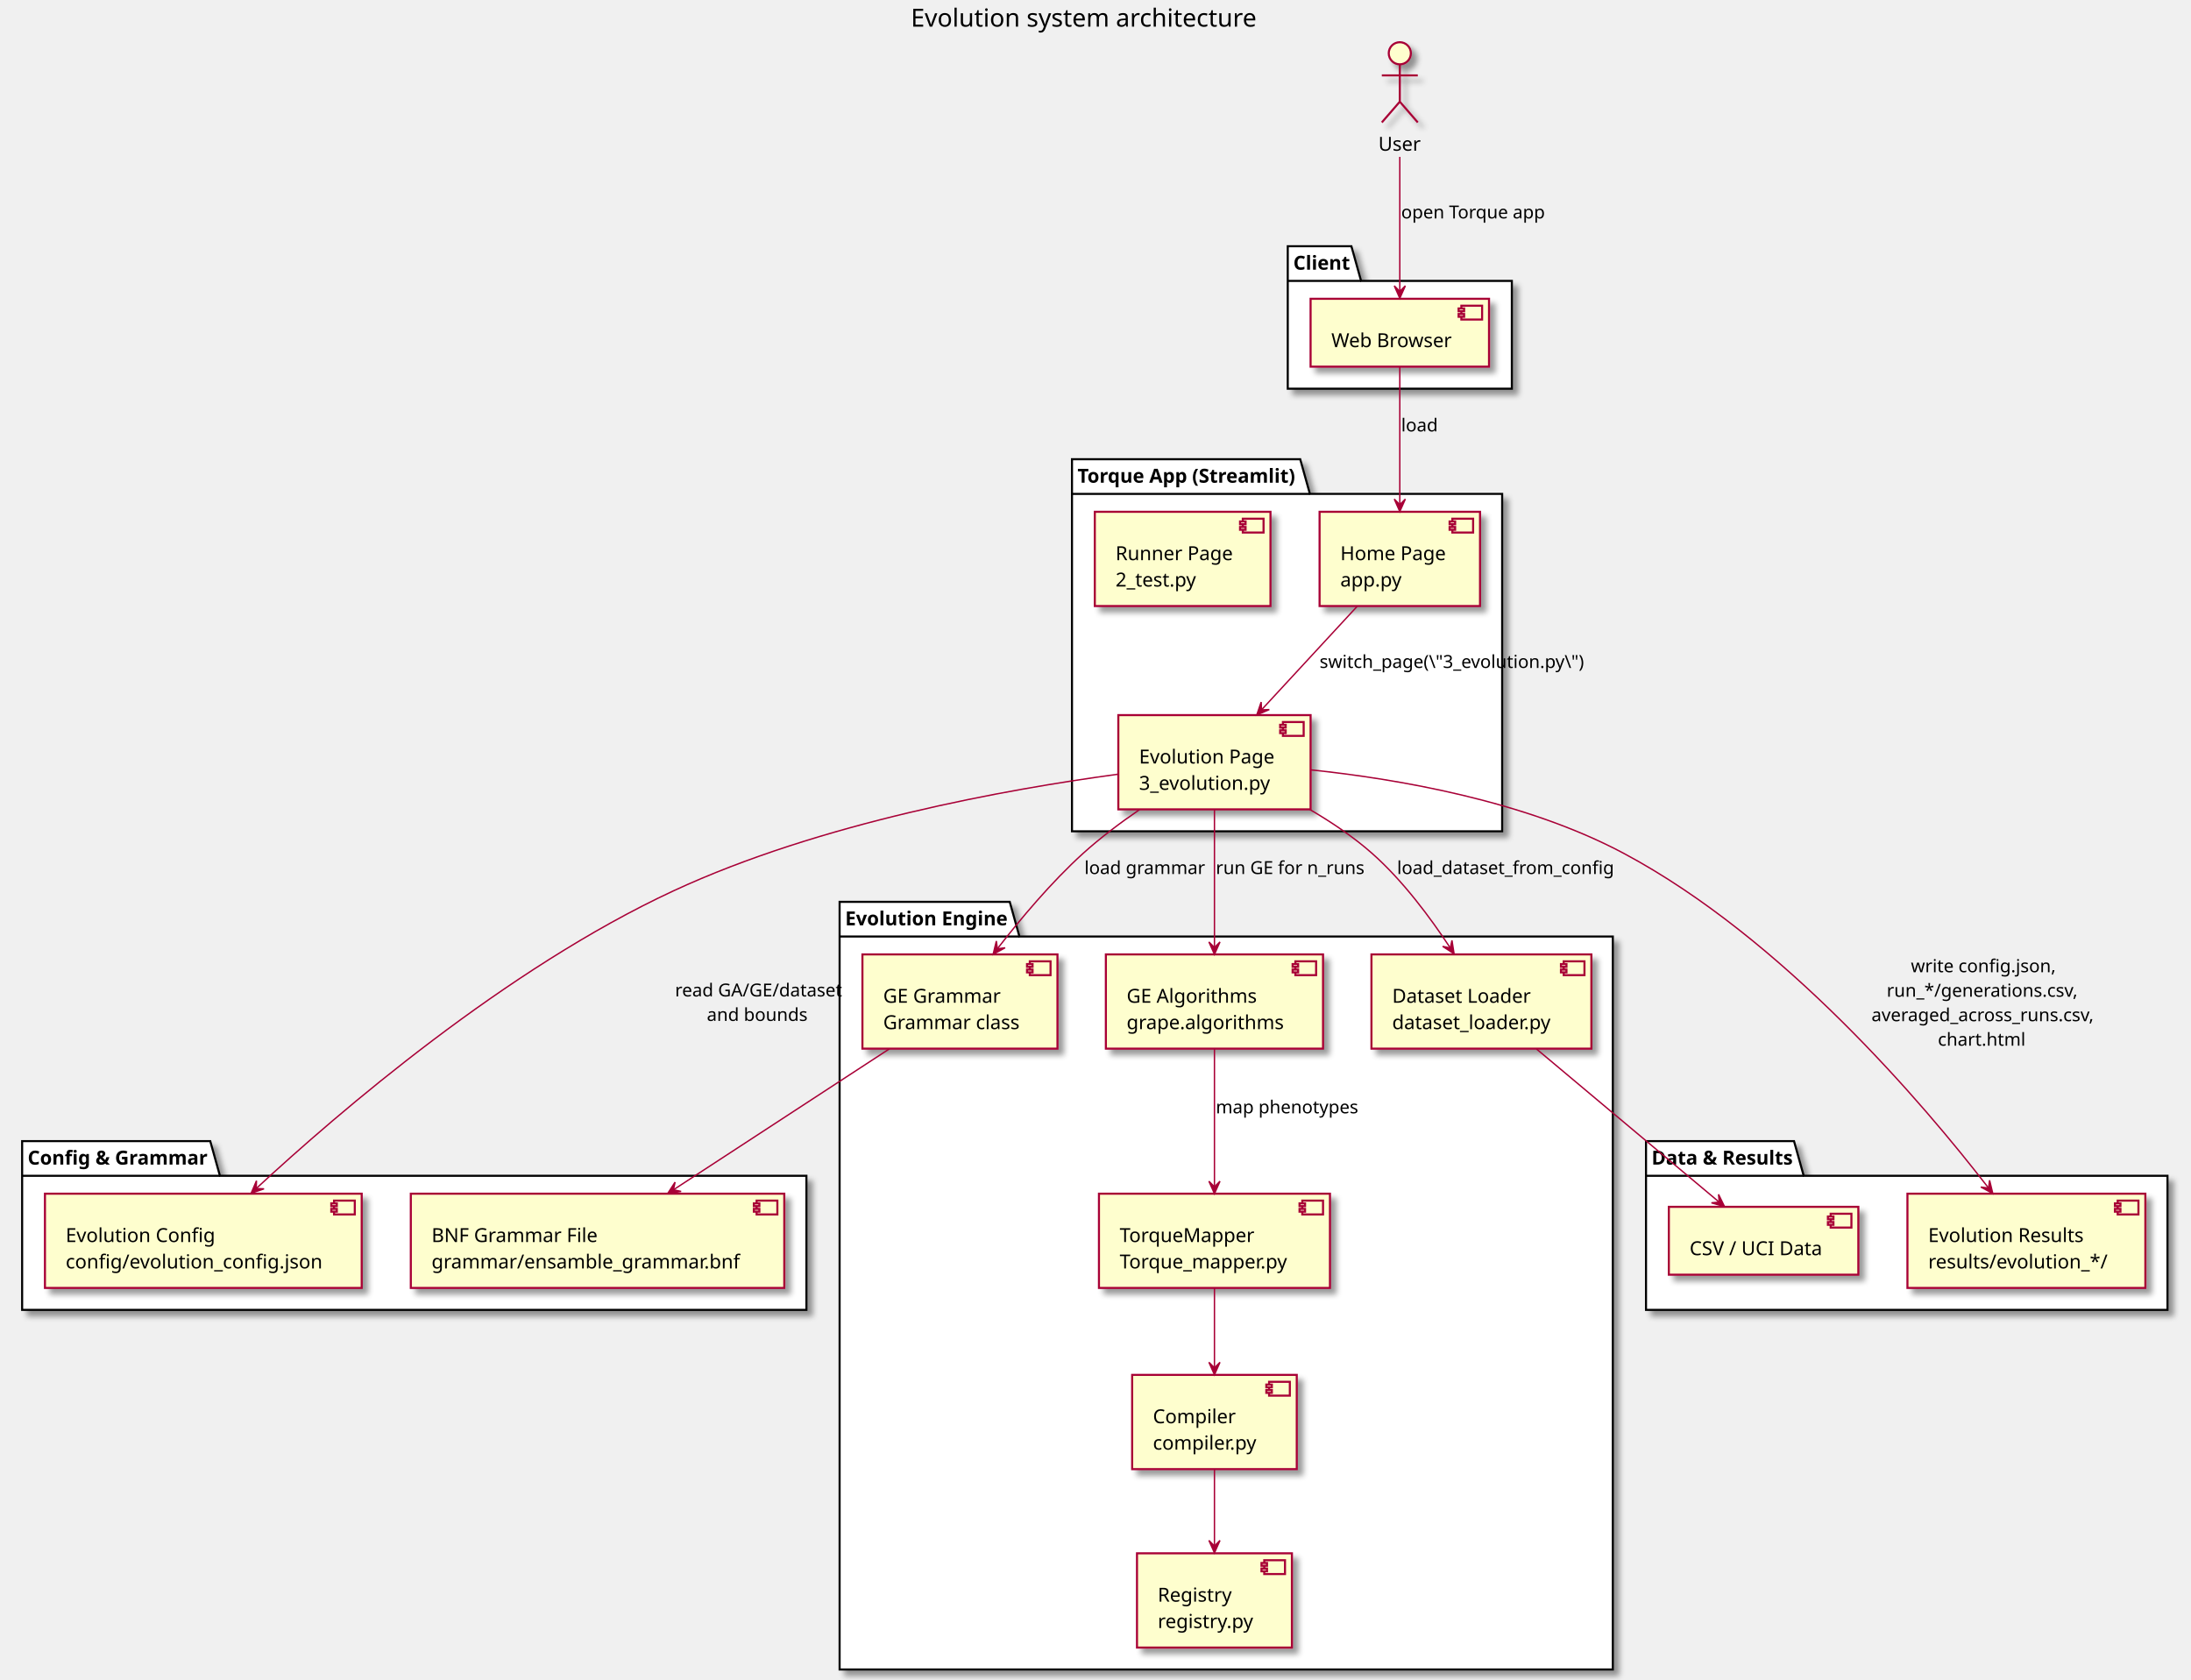
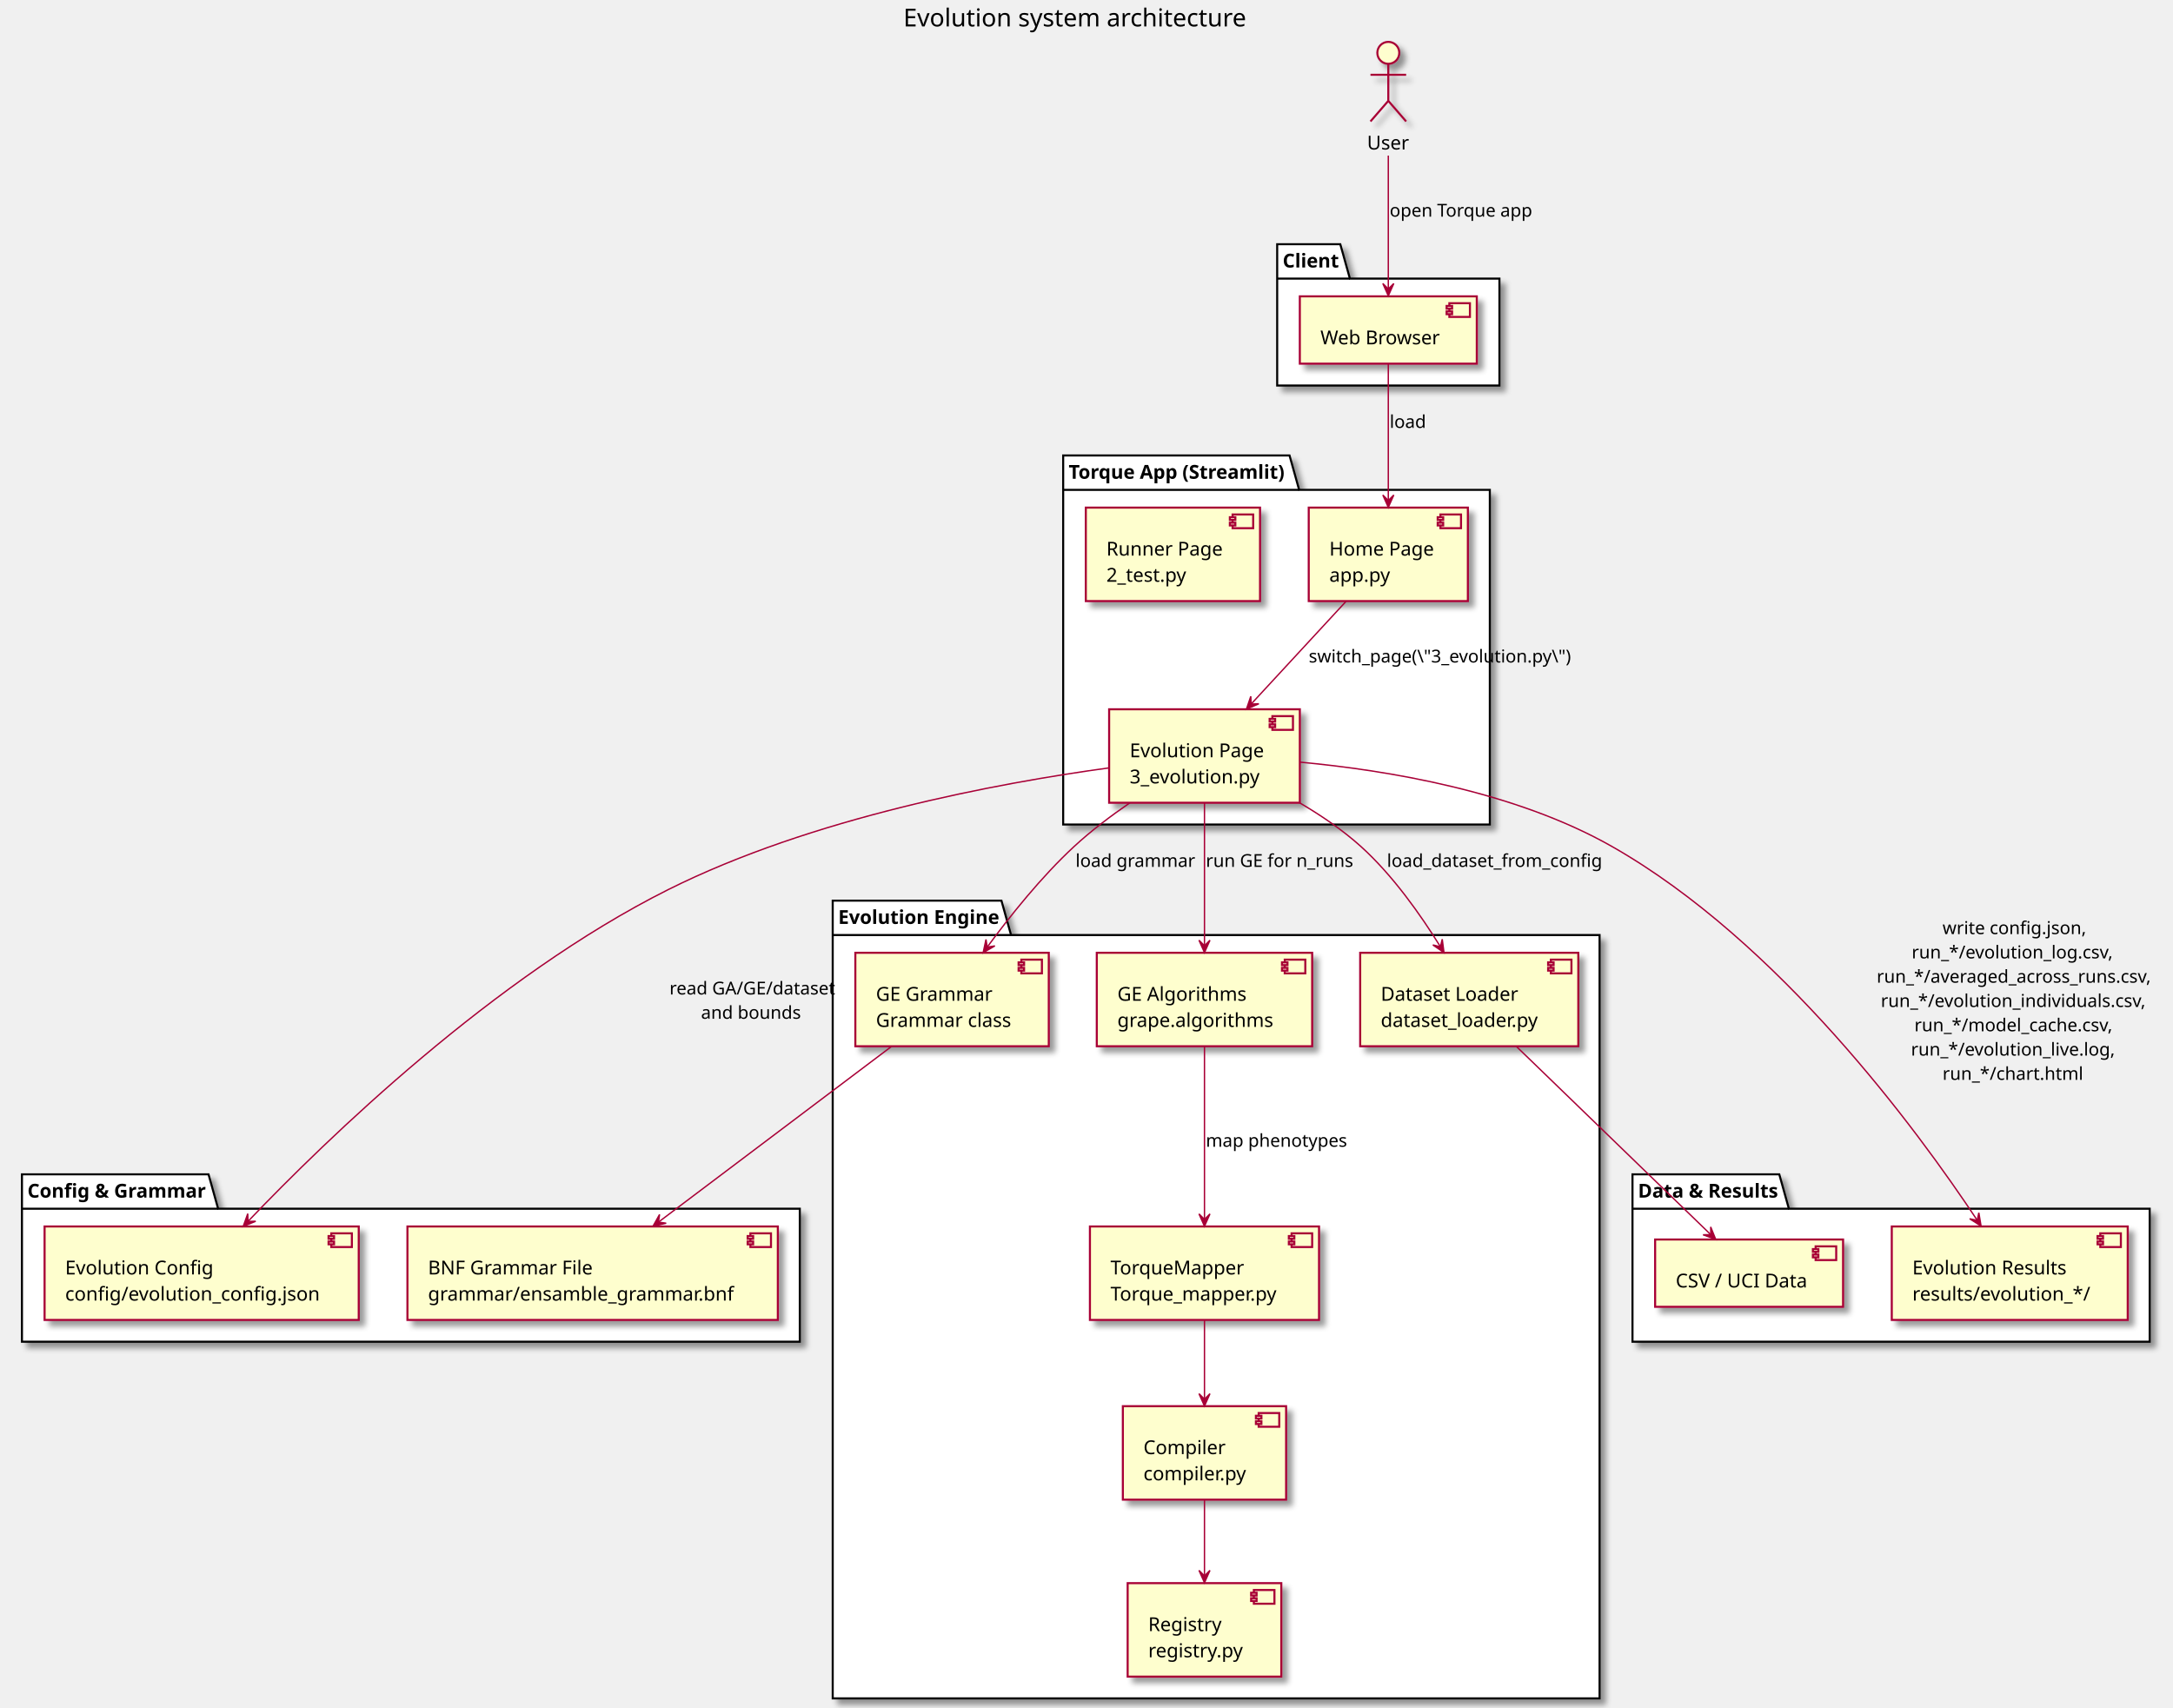
- <svg xmlns="http://www.w3.org/2000/svg" contentScriptType="application/ecmascript" contentStyleType="text/css" height="1214px" preserveAspectRatio="none" style="width:1584px;height:1214px;" version="1.1" viewBox="0 0 1584 1214" width="1584px" zoomAndPan="magnify">
+ <svg xmlns="http://www.w3.org/2000/svg" contentScriptType="application/ecmascript" contentStyleType="text/css" height="1245px" preserveAspectRatio="none" style="width:1584px;height:1245px;" version="1.1" viewBox="0 0 1584 1245" width="1584px" zoomAndPan="magnify">
  <defs>
-     <filter height="300%" id="fwiqag67cm8wn" width="300%" x="-1" y="-1">
+     <filter height="300%" id="f15juc8b28y4rb" width="300%" x="-1" y="-1">
      <feGaussianBlur result="blurOut" stdDeviation="2.0" />
      <feColorMatrix in="blurOut" result="blurOut2" type="matrix" values="0 0 0 0 0 0 0 0 0 0 0 0 0 0 0 0 0 0 .4 0" />
      <feOffset dx="4.0" dy="4.0" in="blurOut2" result="blurOut3" />
      <feBlend in="SourceGraphic" in2="blurOut3" mode="normal" />
    </filter>
  </defs>
  <g>
    <text fill="#000000" font-family="sans-serif" font-size="18" lengthAdjust="spacing" textLength="254" x="658.5" y="19.242">Evolution system architecture</text>
-     <polygon fill="#FFFFFF" filter="url(#fwiqag67cm8wn)" points="931,178.016,977,178.016,984,203.084,1093,203.084,1093,281.016,931,281.016,931,178.016" style="stroke:#000000;stroke-width:1.5;" />
+     <polygon fill="#FFFFFF" filter="url(#f15juc8b28y4rb)" points="931,178.016,977,178.016,984,203.084,1093,203.084,1093,281.016,931,281.016,931,178.016" style="stroke:#000000;stroke-width:1.5;" />
    <line style="stroke:#000000;stroke-width:1.5;" x1="931" x2="984" y1="203.084" y2="203.084" />
    <text fill="#000000" font-family="sans-serif" font-size="14" font-weight="bold" lengthAdjust="spacing" textLength="40" x="935" y="194.982">Client</text>
-     <polygon fill="#FFFFFF" filter="url(#fwiqag67cm8wn)" points="775,332.016,940,332.016,947,357.084,1086,357.084,1086,601.016,775,601.016,775,332.016" style="stroke:#000000;stroke-width:1.5;" />
+     <polygon fill="#FFFFFF" filter="url(#f15juc8b28y4rb)" points="775,332.016,940,332.016,947,357.084,1086,357.084,1086,601.016,775,601.016,775,332.016" style="stroke:#000000;stroke-width:1.5;" />
    <line style="stroke:#000000;stroke-width:1.5;" x1="775" x2="947" y1="357.084" y2="357.084" />
    <text fill="#000000" font-family="sans-serif" font-size="14" font-weight="bold" lengthAdjust="spacing" textLength="159" x="779" y="348.982">Torque App (Streamlit)</text>
-     <polygon fill="#FFFFFF" filter="url(#fwiqag67cm8wn)" points="16,825.016,152,825.016,159,850.084,583,850.084,583,947.016,16,947.016,16,825.016" style="stroke:#000000;stroke-width:1.5;" />
-     <line style="stroke:#000000;stroke-width:1.5;" x1="16" x2="159" y1="850.084" y2="850.084" />
-     <text fill="#000000" font-family="sans-serif" font-size="14" font-weight="bold" lengthAdjust="spacing" textLength="130" x="20" y="841.982">Config &amp; Grammar</text>
-     <polygon fill="#FFFFFF" filter="url(#fwiqag67cm8wn)" points="607,652.016,730,652.016,737,677.084,1166,677.084,1166,1207.016,607,1207.016,607,652.016" style="stroke:#000000;stroke-width:1.5;" />
-     <line style="stroke:#000000;stroke-width:1.5;" x1="607" x2="737" y1="677.084" y2="677.084" />
-     <text fill="#000000" font-family="sans-serif" font-size="14" font-weight="bold" lengthAdjust="spacing" textLength="117" x="611" y="668.982">Evolution Engine</text>
-     <polygon fill="#FFFFFF" filter="url(#fwiqag67cm8wn)" points="1190,825.016,1297,825.016,1304,850.084,1567,850.084,1567,947.016,1190,947.016,1190,825.016" style="stroke:#000000;stroke-width:1.5;" />
-     <line style="stroke:#000000;stroke-width:1.5;" x1="1190" x2="1304" y1="850.084" y2="850.084" />
-     <text fill="#000000" font-family="sans-serif" font-size="14" font-weight="bold" lengthAdjust="spacing" textLength="101" x="1194" y="841.982">Data &amp; Results</text>
-     <rect fill="#FEFECE" filter="url(#fwiqag67cm8wn)" height="49.068" style="stroke:#A80036;stroke-width:1.5;" width="129" x="947.5" y="216.016" />
+     <polygon fill="#FFFFFF" filter="url(#f15juc8b28y4rb)" points="16,856.016,152,856.016,159,881.084,583,881.084,583,978.016,16,978.016,16,856.016" style="stroke:#000000;stroke-width:1.5;" />
+     <line style="stroke:#000000;stroke-width:1.5;" x1="16" x2="159" y1="881.084" y2="881.084" />
+     <text fill="#000000" font-family="sans-serif" font-size="14" font-weight="bold" lengthAdjust="spacing" textLength="130" x="20" y="872.982">Config &amp; Grammar</text>
+     <polygon fill="#FFFFFF" filter="url(#f15juc8b28y4rb)" points="607,656.516,730,656.516,737,681.584,1166,681.584,1166,1238.016,607,1238.016,607,656.516" style="stroke:#000000;stroke-width:1.5;" />
+     <line style="stroke:#000000;stroke-width:1.5;" x1="607" x2="737" y1="681.584" y2="681.584" />
+     <text fill="#000000" font-family="sans-serif" font-size="14" font-weight="bold" lengthAdjust="spacing" textLength="117" x="611" y="673.482">Evolution Engine</text>
+     <polygon fill="#FFFFFF" filter="url(#f15juc8b28y4rb)" points="1190,856.016,1297,856.016,1304,881.084,1567,881.084,1567,978.016,1190,978.016,1190,856.016" style="stroke:#000000;stroke-width:1.5;" />
+     <line style="stroke:#000000;stroke-width:1.5;" x1="1190" x2="1304" y1="881.084" y2="881.084" />
+     <text fill="#000000" font-family="sans-serif" font-size="14" font-weight="bold" lengthAdjust="spacing" textLength="101" x="1194" y="872.982">Data &amp; Results</text>
+     <rect fill="#FEFECE" filter="url(#f15juc8b28y4rb)" height="49.068" style="stroke:#A80036;stroke-width:1.5;" width="129" x="947.5" y="216.016" />
    <rect fill="#FEFECE" height="10" style="stroke:#A80036;stroke-width:1.5;" width="15" x="1056.5" y="221.016" />
    <rect fill="#FEFECE" height="2" style="stroke:#A80036;stroke-width:1.5;" width="4" x="1054.5" y="223.016" />
    <rect fill="#FEFECE" height="2" style="stroke:#A80036;stroke-width:1.5;" width="4" x="1054.5" y="227.016" />
    <text fill="#000000" font-family="sans-serif" font-size="14" lengthAdjust="spacing" textLength="89" x="962.5" y="250.982">Web Browser</text>
-     <rect fill="#FEFECE" filter="url(#fwiqag67cm8wn)" height="68.136" style="stroke:#A80036;stroke-width:1.5;" width="116" x="954" y="370.016" />
+     <rect fill="#FEFECE" filter="url(#f15juc8b28y4rb)" height="68.136" style="stroke:#A80036;stroke-width:1.5;" width="116" x="954" y="370.016" />
    <rect fill="#FEFECE" height="10" style="stroke:#A80036;stroke-width:1.5;" width="15" x="1050" y="375.016" />
    <rect fill="#FEFECE" height="2" style="stroke:#A80036;stroke-width:1.5;" width="4" x="1048" y="377.016" />
    <rect fill="#FEFECE" height="2" style="stroke:#A80036;stroke-width:1.5;" width="4" x="1048" y="381.016" />
    <text fill="#000000" font-family="sans-serif" font-size="14" lengthAdjust="spacing" textLength="76" x="969" y="404.982">Home Page</text>
    <text fill="#000000" font-family="sans-serif" font-size="14" lengthAdjust="spacing" textLength="46" x="969" y="424.05">app.py</text>
-     <rect fill="#FEFECE" filter="url(#fwiqag67cm8wn)" height="68.136" style="stroke:#A80036;stroke-width:1.5;" width="139" x="808.5" y="517.016" />
+     <rect fill="#FEFECE" filter="url(#f15juc8b28y4rb)" height="68.136" style="stroke:#A80036;stroke-width:1.5;" width="139" x="808.5" y="517.016" />
    <rect fill="#FEFECE" height="10" style="stroke:#A80036;stroke-width:1.5;" width="15" x="927.5" y="522.016" />
    <rect fill="#FEFECE" height="2" style="stroke:#A80036;stroke-width:1.5;" width="4" x="925.5" y="524.016" />
    <rect fill="#FEFECE" height="2" style="stroke:#A80036;stroke-width:1.5;" width="4" x="925.5" y="528.016" />
    <text fill="#000000" font-family="sans-serif" font-size="14" lengthAdjust="spacing" textLength="99" x="823.5" y="551.982">Evolution Page</text>
    <text fill="#000000" font-family="sans-serif" font-size="14" lengthAdjust="spacing" textLength="96" x="823.5" y="571.05">3_evolution.py</text>
-     <rect fill="#FEFECE" filter="url(#fwiqag67cm8wn)" height="68.136" style="stroke:#A80036;stroke-width:1.5;" width="127" x="791.5" y="370.016" />
+     <rect fill="#FEFECE" filter="url(#f15juc8b28y4rb)" height="68.136" style="stroke:#A80036;stroke-width:1.5;" width="127" x="791.5" y="370.016" />
    <rect fill="#FEFECE" height="10" style="stroke:#A80036;stroke-width:1.5;" width="15" x="898.5" y="375.016" />
    <rect fill="#FEFECE" height="2" style="stroke:#A80036;stroke-width:1.5;" width="4" x="896.5" y="377.016" />
    <rect fill="#FEFECE" height="2" style="stroke:#A80036;stroke-width:1.5;" width="4" x="896.5" y="381.016" />
    <text fill="#000000" font-family="sans-serif" font-size="14" lengthAdjust="spacing" textLength="87" x="806.5" y="404.982">Runner Page</text>
    <text fill="#000000" font-family="sans-serif" font-size="14" lengthAdjust="spacing" textLength="59" x="806.5" y="424.05">2_test.py</text>
-     <rect fill="#FEFECE" filter="url(#fwiqag67cm8wn)" height="68.136" style="stroke:#A80036;stroke-width:1.5;" width="229" x="32.5" y="863.016" />
-     <rect fill="#FEFECE" height="10" style="stroke:#A80036;stroke-width:1.5;" width="15" x="241.5" y="868.016" />
-     <rect fill="#FEFECE" height="2" style="stroke:#A80036;stroke-width:1.5;" width="4" x="239.5" y="870.016" />
-     <rect fill="#FEFECE" height="2" style="stroke:#A80036;stroke-width:1.5;" width="4" x="239.5" y="874.016" />
-     <text fill="#000000" font-family="sans-serif" font-size="14" lengthAdjust="spacing" textLength="110" x="47.5" y="897.982">Evolution Config</text>
-     <text fill="#000000" font-family="sans-serif" font-size="14" lengthAdjust="spacing" textLength="189" x="47.5" y="917.05">config/evolution_config.json</text>
-     <rect fill="#FEFECE" filter="url(#fwiqag67cm8wn)" height="68.136" style="stroke:#A80036;stroke-width:1.5;" width="270" x="297" y="863.016" />
-     <rect fill="#FEFECE" height="10" style="stroke:#A80036;stroke-width:1.5;" width="15" x="547" y="868.016" />
-     <rect fill="#FEFECE" height="2" style="stroke:#A80036;stroke-width:1.5;" width="4" x="545" y="870.016" />
-     <rect fill="#FEFECE" height="2" style="stroke:#A80036;stroke-width:1.5;" width="4" x="545" y="874.016" />
-     <text fill="#000000" font-family="sans-serif" font-size="14" lengthAdjust="spacing" textLength="122" x="312" y="897.982">BNF Grammar File</text>
-     <text fill="#000000" font-family="sans-serif" font-size="14" lengthAdjust="spacing" textLength="230" x="312" y="917.05">grammar/ensamble_grammar.bnf</text>
-     <rect fill="#FEFECE" filter="url(#fwiqag67cm8wn)" height="68.136" style="stroke:#A80036;stroke-width:1.5;" width="159" x="991.5" y="690.016" />
-     <rect fill="#FEFECE" height="10" style="stroke:#A80036;stroke-width:1.5;" width="15" x="1130.5" y="695.016" />
-     <rect fill="#FEFECE" height="2" style="stroke:#A80036;stroke-width:1.5;" width="4" x="1128.5" y="697.016" />
-     <rect fill="#FEFECE" height="2" style="stroke:#A80036;stroke-width:1.5;" width="4" x="1128.5" y="701.016" />
-     <text fill="#000000" font-family="sans-serif" font-size="14" lengthAdjust="spacing" textLength="101" x="1006.5" y="724.982">Dataset Loader</text>
-     <text fill="#000000" font-family="sans-serif" font-size="14" lengthAdjust="spacing" textLength="119" x="1006.5" y="744.05">dataset_loader.py</text>
-     <rect fill="#FEFECE" filter="url(#fwiqag67cm8wn)" height="68.136" style="stroke:#A80036;stroke-width:1.5;" width="141" x="623.5" y="690.016" />
-     <rect fill="#FEFECE" height="10" style="stroke:#A80036;stroke-width:1.5;" width="15" x="744.5" y="695.016" />
-     <rect fill="#FEFECE" height="2" style="stroke:#A80036;stroke-width:1.5;" width="4" x="742.5" y="697.016" />
-     <rect fill="#FEFECE" height="2" style="stroke:#A80036;stroke-width:1.5;" width="4" x="742.5" y="701.016" />
-     <text fill="#000000" font-family="sans-serif" font-size="14" lengthAdjust="spacing" textLength="86" x="638.5" y="724.982">GE Grammar</text>
-     <text fill="#000000" font-family="sans-serif" font-size="14" lengthAdjust="spacing" textLength="101" x="638.5" y="744.05">Grammar class</text>
-     <rect fill="#FEFECE" filter="url(#fwiqag67cm8wn)" height="68.136" style="stroke:#A80036;stroke-width:1.5;" width="157" x="799.5" y="690.016" />
-     <rect fill="#FEFECE" height="10" style="stroke:#A80036;stroke-width:1.5;" width="15" x="936.5" y="695.016" />
-     <rect fill="#FEFECE" height="2" style="stroke:#A80036;stroke-width:1.5;" width="4" x="934.5" y="697.016" />
-     <rect fill="#FEFECE" height="2" style="stroke:#A80036;stroke-width:1.5;" width="4" x="934.5" y="701.016" />
-     <text fill="#000000" font-family="sans-serif" font-size="14" lengthAdjust="spacing" textLength="96" x="814.5" y="724.982">GE Algorithms</text>
-     <text fill="#000000" font-family="sans-serif" font-size="14" lengthAdjust="spacing" textLength="117" x="814.5" y="744.05">grape.algorithms</text>
-     <rect fill="#FEFECE" filter="url(#fwiqag67cm8wn)" height="68.136" style="stroke:#A80036;stroke-width:1.5;" width="167" x="794.5" y="863.016" />
-     <rect fill="#FEFECE" height="10" style="stroke:#A80036;stroke-width:1.5;" width="15" x="941.5" y="868.016" />
-     <rect fill="#FEFECE" height="2" style="stroke:#A80036;stroke-width:1.5;" width="4" x="939.5" y="870.016" />
-     <rect fill="#FEFECE" height="2" style="stroke:#A80036;stroke-width:1.5;" width="4" x="939.5" y="874.016" />
-     <text fill="#000000" font-family="sans-serif" font-size="14" lengthAdjust="spacing" textLength="101" x="809.5" y="897.982">TorqueMapper</text>
-     <text fill="#000000" font-family="sans-serif" font-size="14" lengthAdjust="spacing" textLength="127" x="809.5" y="917.05">Torque_mapper.py</text>
-     <rect fill="#FEFECE" filter="url(#fwiqag67cm8wn)" height="68.136" style="stroke:#A80036;stroke-width:1.5;" width="119" x="818.5" y="994.016" />
-     <rect fill="#FEFECE" height="10" style="stroke:#A80036;stroke-width:1.5;" width="15" x="917.5" y="999.016" />
-     <rect fill="#FEFECE" height="2" style="stroke:#A80036;stroke-width:1.5;" width="4" x="915.5" y="1001.016" />
-     <rect fill="#FEFECE" height="2" style="stroke:#A80036;stroke-width:1.5;" width="4" x="915.5" y="1005.016" />
-     <text fill="#000000" font-family="sans-serif" font-size="14" lengthAdjust="spacing" textLength="61" x="833.5" y="1028.982">Compiler</text>
-     <text fill="#000000" font-family="sans-serif" font-size="14" lengthAdjust="spacing" textLength="79" x="833.5" y="1048.05">compiler.py</text>
-     <rect fill="#FEFECE" filter="url(#fwiqag67cm8wn)" height="68.136" style="stroke:#A80036;stroke-width:1.5;" width="112" x="822" y="1123.016" />
-     <rect fill="#FEFECE" height="10" style="stroke:#A80036;stroke-width:1.5;" width="15" x="914" y="1128.016" />
-     <rect fill="#FEFECE" height="2" style="stroke:#A80036;stroke-width:1.5;" width="4" x="912" y="1130.016" />
-     <rect fill="#FEFECE" height="2" style="stroke:#A80036;stroke-width:1.5;" width="4" x="912" y="1134.016" />
-     <text fill="#000000" font-family="sans-serif" font-size="14" lengthAdjust="spacing" textLength="55" x="837" y="1157.982">Registry</text>
-     <text fill="#000000" font-family="sans-serif" font-size="14" lengthAdjust="spacing" textLength="72" x="837" y="1177.05">registry.py</text>
-     <rect fill="#FEFECE" filter="url(#fwiqag67cm8wn)" height="49.068" style="stroke:#A80036;stroke-width:1.5;" width="137" x="1206.5" y="872.516" />
-     <rect fill="#FEFECE" height="10" style="stroke:#A80036;stroke-width:1.5;" width="15" x="1323.5" y="877.516" />
-     <rect fill="#FEFECE" height="2" style="stroke:#A80036;stroke-width:1.5;" width="4" x="1321.5" y="879.516" />
-     <rect fill="#FEFECE" height="2" style="stroke:#A80036;stroke-width:1.5;" width="4" x="1321.5" y="883.516" />
-     <text fill="#000000" font-family="sans-serif" font-size="14" lengthAdjust="spacing" textLength="97" x="1221.5" y="907.482">CSV / UCI Data</text>
-     <rect fill="#FEFECE" filter="url(#fwiqag67cm8wn)" height="68.136" style="stroke:#A80036;stroke-width:1.5;" width="172" x="1379" y="863.016" />
-     <rect fill="#FEFECE" height="10" style="stroke:#A80036;stroke-width:1.5;" width="15" x="1531" y="868.016" />
-     <rect fill="#FEFECE" height="2" style="stroke:#A80036;stroke-width:1.5;" width="4" x="1529" y="870.016" />
-     <rect fill="#FEFECE" height="2" style="stroke:#A80036;stroke-width:1.5;" width="4" x="1529" y="874.016" />
-     <text fill="#000000" font-family="sans-serif" font-size="14" lengthAdjust="spacing" textLength="115" x="1394" y="897.982">Evolution Results</text>
-     <text fill="#000000" font-family="sans-serif" font-size="14" lengthAdjust="spacing" textLength="132" x="1394" y="917.05">results/evolution_*/</text>
-     <ellipse cx="1012" cy="38.516" fill="#FEFECE" filter="url(#fwiqag67cm8wn)" rx="8" ry="8" style="stroke:#A80036;stroke-width:1.5;" />
-     <path d="M1012,46.516 L1012,73.516 M999,54.516 L1025,54.516 M1012,73.516 L999,88.516 M1012,73.516 L1025,88.516 " fill="none" filter="url(#fwiqag67cm8wn)" style="stroke:#A80036;stroke-width:1.5;" />
+     <rect fill="#FEFECE" filter="url(#f15juc8b28y4rb)" height="68.136" style="stroke:#A80036;stroke-width:1.5;" width="229" x="32.5" y="894.016" />
+     <rect fill="#FEFECE" height="10" style="stroke:#A80036;stroke-width:1.5;" width="15" x="241.5" y="899.016" />
+     <rect fill="#FEFECE" height="2" style="stroke:#A80036;stroke-width:1.5;" width="4" x="239.5" y="901.016" />
+     <rect fill="#FEFECE" height="2" style="stroke:#A80036;stroke-width:1.5;" width="4" x="239.5" y="905.016" />
+     <text fill="#000000" font-family="sans-serif" font-size="14" lengthAdjust="spacing" textLength="110" x="47.5" y="928.982">Evolution Config</text>
+     <text fill="#000000" font-family="sans-serif" font-size="14" lengthAdjust="spacing" textLength="189" x="47.5" y="948.05">config/evolution_config.json</text>
+     <rect fill="#FEFECE" filter="url(#f15juc8b28y4rb)" height="68.136" style="stroke:#A80036;stroke-width:1.5;" width="270" x="297" y="894.016" />
+     <rect fill="#FEFECE" height="10" style="stroke:#A80036;stroke-width:1.5;" width="15" x="547" y="899.016" />
+     <rect fill="#FEFECE" height="2" style="stroke:#A80036;stroke-width:1.5;" width="4" x="545" y="901.016" />
+     <rect fill="#FEFECE" height="2" style="stroke:#A80036;stroke-width:1.5;" width="4" x="545" y="905.016" />
+     <text fill="#000000" font-family="sans-serif" font-size="14" lengthAdjust="spacing" textLength="122" x="312" y="928.982">BNF Grammar File</text>
+     <text fill="#000000" font-family="sans-serif" font-size="14" lengthAdjust="spacing" textLength="230" x="312" y="948.05">grammar/ensamble_grammar.bnf</text>
+     <rect fill="#FEFECE" filter="url(#f15juc8b28y4rb)" height="68.136" style="stroke:#A80036;stroke-width:1.5;" width="159" x="991.5" y="694.516" />
+     <rect fill="#FEFECE" height="10" style="stroke:#A80036;stroke-width:1.5;" width="15" x="1130.5" y="699.516" />
+     <rect fill="#FEFECE" height="2" style="stroke:#A80036;stroke-width:1.5;" width="4" x="1128.5" y="701.516" />
+     <rect fill="#FEFECE" height="2" style="stroke:#A80036;stroke-width:1.5;" width="4" x="1128.5" y="705.516" />
+     <text fill="#000000" font-family="sans-serif" font-size="14" lengthAdjust="spacing" textLength="101" x="1006.5" y="729.482">Dataset Loader</text>
+     <text fill="#000000" font-family="sans-serif" font-size="14" lengthAdjust="spacing" textLength="119" x="1006.5" y="748.55">dataset_loader.py</text>
+     <rect fill="#FEFECE" filter="url(#f15juc8b28y4rb)" height="68.136" style="stroke:#A80036;stroke-width:1.5;" width="141" x="623.5" y="694.516" />
+     <rect fill="#FEFECE" height="10" style="stroke:#A80036;stroke-width:1.5;" width="15" x="744.5" y="699.516" />
+     <rect fill="#FEFECE" height="2" style="stroke:#A80036;stroke-width:1.5;" width="4" x="742.5" y="701.516" />
+     <rect fill="#FEFECE" height="2" style="stroke:#A80036;stroke-width:1.5;" width="4" x="742.5" y="705.516" />
+     <text fill="#000000" font-family="sans-serif" font-size="14" lengthAdjust="spacing" textLength="86" x="638.5" y="729.482">GE Grammar</text>
+     <text fill="#000000" font-family="sans-serif" font-size="14" lengthAdjust="spacing" textLength="101" x="638.5" y="748.55">Grammar class</text>
+     <rect fill="#FEFECE" filter="url(#f15juc8b28y4rb)" height="68.136" style="stroke:#A80036;stroke-width:1.5;" width="157" x="799.5" y="694.516" />
+     <rect fill="#FEFECE" height="10" style="stroke:#A80036;stroke-width:1.5;" width="15" x="936.5" y="699.516" />
+     <rect fill="#FEFECE" height="2" style="stroke:#A80036;stroke-width:1.5;" width="4" x="934.5" y="701.516" />
+     <rect fill="#FEFECE" height="2" style="stroke:#A80036;stroke-width:1.5;" width="4" x="934.5" y="705.516" />
+     <text fill="#000000" font-family="sans-serif" font-size="14" lengthAdjust="spacing" textLength="96" x="814.5" y="729.482">GE Algorithms</text>
+     <text fill="#000000" font-family="sans-serif" font-size="14" lengthAdjust="spacing" textLength="117" x="814.5" y="748.55">grape.algorithms</text>
+     <rect fill="#FEFECE" filter="url(#f15juc8b28y4rb)" height="68.136" style="stroke:#A80036;stroke-width:1.5;" width="167" x="794.5" y="894.016" />
+     <rect fill="#FEFECE" height="10" style="stroke:#A80036;stroke-width:1.5;" width="15" x="941.5" y="899.016" />
+     <rect fill="#FEFECE" height="2" style="stroke:#A80036;stroke-width:1.5;" width="4" x="939.5" y="901.016" />
+     <rect fill="#FEFECE" height="2" style="stroke:#A80036;stroke-width:1.5;" width="4" x="939.5" y="905.016" />
+     <text fill="#000000" font-family="sans-serif" font-size="14" lengthAdjust="spacing" textLength="101" x="809.5" y="928.982">TorqueMapper</text>
+     <text fill="#000000" font-family="sans-serif" font-size="14" lengthAdjust="spacing" textLength="127" x="809.5" y="948.05">Torque_mapper.py</text>
+     <rect fill="#FEFECE" filter="url(#f15juc8b28y4rb)" height="68.136" style="stroke:#A80036;stroke-width:1.5;" width="119" x="818.5" y="1025.016" />
+     <rect fill="#FEFECE" height="10" style="stroke:#A80036;stroke-width:1.5;" width="15" x="917.5" y="1030.016" />
+     <rect fill="#FEFECE" height="2" style="stroke:#A80036;stroke-width:1.5;" width="4" x="915.5" y="1032.016" />
+     <rect fill="#FEFECE" height="2" style="stroke:#A80036;stroke-width:1.5;" width="4" x="915.5" y="1036.016" />
+     <text fill="#000000" font-family="sans-serif" font-size="14" lengthAdjust="spacing" textLength="61" x="833.5" y="1059.982">Compiler</text>
+     <text fill="#000000" font-family="sans-serif" font-size="14" lengthAdjust="spacing" textLength="79" x="833.5" y="1079.05">compiler.py</text>
+     <rect fill="#FEFECE" filter="url(#f15juc8b28y4rb)" height="68.136" style="stroke:#A80036;stroke-width:1.5;" width="112" x="822" y="1154.016" />
+     <rect fill="#FEFECE" height="10" style="stroke:#A80036;stroke-width:1.5;" width="15" x="914" y="1159.016" />
+     <rect fill="#FEFECE" height="2" style="stroke:#A80036;stroke-width:1.5;" width="4" x="912" y="1161.016" />
+     <rect fill="#FEFECE" height="2" style="stroke:#A80036;stroke-width:1.5;" width="4" x="912" y="1165.016" />
+     <text fill="#000000" font-family="sans-serif" font-size="14" lengthAdjust="spacing" textLength="55" x="837" y="1188.982">Registry</text>
+     <text fill="#000000" font-family="sans-serif" font-size="14" lengthAdjust="spacing" textLength="72" x="837" y="1208.05">registry.py</text>
+     <rect fill="#FEFECE" filter="url(#f15juc8b28y4rb)" height="49.068" style="stroke:#A80036;stroke-width:1.5;" width="137" x="1206.5" y="903.516" />
+     <rect fill="#FEFECE" height="10" style="stroke:#A80036;stroke-width:1.5;" width="15" x="1323.5" y="908.516" />
+     <rect fill="#FEFECE" height="2" style="stroke:#A80036;stroke-width:1.5;" width="4" x="1321.5" y="910.516" />
+     <rect fill="#FEFECE" height="2" style="stroke:#A80036;stroke-width:1.5;" width="4" x="1321.5" y="914.516" />
+     <text fill="#000000" font-family="sans-serif" font-size="14" lengthAdjust="spacing" textLength="97" x="1221.5" y="938.482">CSV / UCI Data</text>
+     <rect fill="#FEFECE" filter="url(#f15juc8b28y4rb)" height="68.136" style="stroke:#A80036;stroke-width:1.5;" width="172" x="1379" y="894.016" />
+     <rect fill="#FEFECE" height="10" style="stroke:#A80036;stroke-width:1.5;" width="15" x="1531" y="899.016" />
+     <rect fill="#FEFECE" height="2" style="stroke:#A80036;stroke-width:1.5;" width="4" x="1529" y="901.016" />
+     <rect fill="#FEFECE" height="2" style="stroke:#A80036;stroke-width:1.5;" width="4" x="1529" y="905.016" />
+     <text fill="#000000" font-family="sans-serif" font-size="14" lengthAdjust="spacing" textLength="115" x="1394" y="928.982">Evolution Results</text>
+     <text fill="#000000" font-family="sans-serif" font-size="14" lengthAdjust="spacing" textLength="132" x="1394" y="948.05">results/evolution_*/</text>
+     <ellipse cx="1012" cy="38.516" fill="#FEFECE" filter="url(#f15juc8b28y4rb)" rx="8" ry="8" style="stroke:#A80036;stroke-width:1.5;" />
+     <path d="M1012,46.516 L1012,73.516 M999,54.516 L1025,54.516 M1012,73.516 L999,88.516 M1012,73.516 L1025,88.516 " fill="none" filter="url(#f15juc8b28y4rb)" style="stroke:#A80036;stroke-width:1.5;" />
    <text fill="#000000" font-family="sans-serif" font-size="14" lengthAdjust="spacing" textLength="31" x="996.5" y="108.982">User</text>
    <path d="M1012,113.416 C1012,143.576 1012,183.666 1012,210.466 " fill="none" id="User-to-Browser" style="stroke:#A80036;stroke-width:1.0;" />
    <polygon fill="#A80036" points="1012,215.646,1016,206.646,1012,210.646,1008,206.646,1012,215.646" style="stroke:#A80036;stroke-width:1.0;" />
    <text fill="#000000" font-family="sans-serif" font-size="13" lengthAdjust="spacing" textLength="103" x="1013" y="157.913">open Torque app</text>
    <path d="M1012,265.346 C1012,291.476 1012,333.776 1012,364.606 " fill="none" id="Browser-to-Home" style="stroke:#A80036;stroke-width:1.0;" />
    <polygon fill="#A80036" points="1012,369.836,1016,360.836,1012,364.836,1008,360.836,1012,369.836" style="stroke:#A80036;stroke-width:1.0;" />
    <text fill="#000000" font-family="sans-serif" font-size="13" lengthAdjust="spacing" textLength="26" x="1013" y="311.913">load</text>
    <path d="M981.26,438.286 C960.66,460.566 933.52,489.936 912.23,512.976 " fill="none" id="Home-to-EvoUI" style="stroke:#A80036;stroke-width:1.0;" />
    <polygon fill="#A80036" points="908.6,516.906,917.642,513.001,911.99,513.23,911.761,507.578,908.6,516.906" style="stroke:#A80036;stroke-width:1.0;" />
    <text fill="#000000" font-family="sans-serif" font-size="13" lengthAdjust="spacing" textLength="190" x="954" y="482.913">switch_page(\"3_evolution.py\")</text>
-     <path d="M808.47,559.726 C728.05,570.566 593.11,594.776 487,644.016 C365.7,700.306 245.02,803.926 185.39,859.136 " fill="none" id="EvoUI-to-EvoConfig" style="stroke:#A80036;stroke-width:1.0;" />
-     <polygon fill="#A80036" points="181.56,862.696,190.875,859.497,185.222,859.291,185.428,853.638,181.56,862.696" style="stroke:#A80036;stroke-width:1.0;" />
-     <text fill="#000000" font-family="sans-serif" font-size="13" lengthAdjust="spacing" textLength="118" x="488" y="720.413">read GA/GE/dataset</text>
-     <text fill="#000000" font-family="sans-serif" font-size="13" lengthAdjust="spacing" textLength="72" x="511" y="738.119">and bounds</text>
-     <path d="M946.8,585.166 C962.5,594.336 978.52,605.086 992,617.016 C1014.24,636.686 1034.18,663.556 1048.46,685.306 " fill="none" id="EvoUI-to-Loader" style="stroke:#A80036;stroke-width:1.0;" />
-     <polygon fill="#A80036" points="1051.24,689.586,1049.699,679.858,1048.52,685.391,1042.987,684.211,1051.24,689.586" style="stroke:#A80036;stroke-width:1.0;" />
-     <text fill="#000000" font-family="sans-serif" font-size="13" lengthAdjust="spacing" textLength="155" x="1010" y="631.913">load_dataset_from_config</text>
-     <path d="M1110.82,758.396 C1149.26,790.616 1206.75,838.806 1242.51,868.786 " fill="none" id="Loader-to-DataSource" style="stroke:#A80036;stroke-width:1.0;" />
-     <polygon fill="#A80036" points="1246.76,872.346,1242.439,863.495,1242.931,869.131,1237.295,869.622,1246.76,872.346" style="stroke:#A80036;stroke-width:1.0;" />
-     <path d="M823.82,585.346 C809.94,594.876 795.44,605.746 783,617.016 C760.13,637.736 737.81,664.346 721.24,685.726 " fill="none" id="EvoUI-to-BNFGrammar" style="stroke:#A80036;stroke-width:1.0;" />
-     <polygon fill="#A80036" points="718,689.926,726.659,685.234,721.05,685.964,720.32,680.354,718,689.926" style="stroke:#A80036;stroke-width:1.0;" />
+     <path d="M808.39,559.746 C727.6,570.806 592.04,595.936 487,648.516 C360.15,712.016 238.22,830.176 180.97,890.106 " fill="none" id="EvoUI-to-EvoConfig" style="stroke:#A80036;stroke-width:1.0;" />
+     <polygon fill="#A80036" points="177.29,893.966,186.394,890.209,180.739,890.346,180.602,884.691,177.29,893.966" style="stroke:#A80036;stroke-width:1.0;" />
+     <text fill="#000000" font-family="sans-serif" font-size="13" lengthAdjust="spacing" textLength="118" x="488" y="724.913">read GA/GE/dataset</text>
+     <text fill="#000000" font-family="sans-serif" font-size="13" lengthAdjust="spacing" textLength="72" x="511" y="742.619">and bounds</text>
+     <path d="M947.27,585.146 C962.87,594.286 978.72,605.036 992,617.016 C1015.22,637.976 1035.59,666.886 1049.83,689.876 " fill="none" id="EvoUI-to-Loader" style="stroke:#A80036;stroke-width:1.0;" />
+     <polygon fill="#A80036" points="1052.59,694.396,1051.313,684.63,1049.984,690.129,1044.485,688.8,1052.59,694.396" style="stroke:#A80036;stroke-width:1.0;" />
+     <text fill="#000000" font-family="sans-serif" font-size="13" lengthAdjust="spacing" textLength="155" x="1011" y="631.913">load_dataset_from_config</text>
+     <path d="M1105.15,762.576 C1144.87,801.036 1209.73,863.826 1246.75,899.666 " fill="none" id="Loader-to-DataSource" style="stroke:#A80036;stroke-width:1.0;" />
+     <polygon fill="#A80036" points="1250.68,903.466,1246.996,894.332,1247.088,899.988,1241.432,900.08,1250.68,903.466" style="stroke:#A80036;stroke-width:1.0;" />
+     <path d="M823.66,585.176 C809.79,594.706 795.32,605.616 783,617.016 C759.17,639.056 736.28,667.696 719.69,690.286 " fill="none" id="EvoUI-to-BNFGrammar" style="stroke:#A80036;stroke-width:1.0;" />
+     <polygon fill="#A80036" points="716.67,694.436,725.201,689.514,719.613,690.393,718.733,684.805,716.67,694.436" style="stroke:#A80036;stroke-width:1.0;" />
    <text fill="#000000" font-family="sans-serif" font-size="13" lengthAdjust="spacing" textLength="85" x="784" y="631.913">load grammar</text>
-     <path d="M643.17,758.186 C598.34,787.456 533.15,829.996 487.08,860.066 " fill="none" id="BNFGrammar-to-GrammarFile" style="stroke:#A80036;stroke-width:1.0;" />
-     <polygon fill="#A80036" points="482.69,862.936,492.414,861.372,486.879,860.205,488.045,854.67,482.69,862.936" style="stroke:#A80036;stroke-width:1.0;" />
-     <path d="M878,585.396 C878,613.966 878,655.106 878,684.956 " fill="none" id="EvoUI-to-GE" style="stroke:#A80036;stroke-width:1.0;" />
-     <polygon fill="#A80036" points="878,690.016,882,681.016,878,685.016,874,681.016,878,690.016" style="stroke:#A80036;stroke-width:1.0;" />
+     <path d="M650.15,762.576 C603.11,798.036 528.63,854.176 480.03,890.806 " fill="none" id="BNFGrammar-to-GrammarFile" style="stroke:#A80036;stroke-width:1.0;" />
+     <polygon fill="#A80036" points="476,893.856,485.596,891.639,479.995,890.849,480.785,885.248,476,893.856" style="stroke:#A80036;stroke-width:1.0;" />
+     <path d="M878,585.026 C878,614.596 878,657.966 878,689.086 " fill="none" id="EvoUI-to-GE" style="stroke:#A80036;stroke-width:1.0;" />
+     <polygon fill="#A80036" points="878,694.356,882,685.356,878,689.356,874,685.356,878,694.356" style="stroke:#A80036;stroke-width:1.0;" />
    <text fill="#000000" font-family="sans-serif" font-size="13" lengthAdjust="spacing" textLength="104" x="879" y="631.913">run GE for n_runs</text>
-     <path d="M878,758.396 C878,786.966 878,828.106 878,857.956 " fill="none" id="GE-to-TM" style="stroke:#A80036;stroke-width:1.0;" />
-     <polygon fill="#A80036" points="878,863.016,882,854.016,878,858.016,874,854.016,878,863.016" style="stroke:#A80036;stroke-width:1.0;" />
-     <text fill="#000000" font-family="sans-serif" font-size="13" lengthAdjust="spacing" textLength="102" x="879" y="804.913">map phenotypes</text>
-     <path d="M878,931.236 C878,948.846 878,970.546 878,988.846 " fill="none" id="TM-to-Compiler" style="stroke:#A80036;stroke-width:1.0;" />
-     <polygon fill="#A80036" points="878,993.906,882,984.906,878,988.906,874,984.906,878,993.906" style="stroke:#A80036;stroke-width:1.0;" />
-     <path d="M878,1062.056 C878,1078.966 878,1099.666 878,1117.326 " fill="none" id="Compiler-to-Registry" style="stroke:#A80036;stroke-width:1.0;" />
-     <polygon fill="#A80036" points="878,1122.706,882,1113.706,878,1117.706,874,1113.706,878,1122.706" style="stroke:#A80036;stroke-width:1.0;" />
-     <path d="M947.79,556.616 C1010.22,563.146 1102.64,578.926 1174,617.016 C1288.87,678.326 1390.46,797.866 1437.41,858.626 " fill="none" id="EvoUI-to-EvoResults" style="stroke:#A80036;stroke-width:1.0;" />
-     <polygon fill="#A80036" points="1440.7,862.896,1438.38,853.324,1437.65,858.934,1432.041,858.204,1440.7,862.896" style="stroke:#A80036;stroke-width:1.0;" />
-     <text fill="#000000" font-family="sans-serif" font-size="13" lengthAdjust="spacing" textLength="101" x="1381.5" y="702.913">write config.json,</text>
-     <text fill="#000000" font-family="sans-serif" font-size="13" lengthAdjust="spacing" textLength="136" x="1364" y="720.619">run_*/generations.csv,</text>
-     <text fill="#000000" font-family="sans-serif" font-size="13" lengthAdjust="spacing" textLength="158" x="1353" y="738.325">averaged_across_runs.csv,</text>
-     <text fill="#000000" font-family="sans-serif" font-size="13" lengthAdjust="spacing" textLength="62" x="1401" y="756.031">chart.html</text>
+     <path d="M878,762.576 C878,797.326 878,851.936 878,888.576 " fill="none" id="GE-to-TM" style="stroke:#A80036;stroke-width:1.0;" />
+     <polygon fill="#A80036" points="878,893.856,882,884.856,878,888.856,874,884.856,878,893.856" style="stroke:#A80036;stroke-width:1.0;" />
+     <text fill="#000000" font-family="sans-serif" font-size="13" lengthAdjust="spacing" textLength="102" x="879" y="835.913">map phenotypes</text>
+     <path d="M878,962.236 C878,979.846 878,1001.546 878,1019.846 " fill="none" id="TM-to-Compiler" style="stroke:#A80036;stroke-width:1.0;" />
+     <polygon fill="#A80036" points="878,1024.906,882,1015.906,878,1019.906,874,1015.906,878,1024.906" style="stroke:#A80036;stroke-width:1.0;" />
+     <path d="M878,1093.056 C878,1109.966 878,1130.666 878,1148.326 " fill="none" id="Compiler-to-Registry" style="stroke:#A80036;stroke-width:1.0;" />
+     <polygon fill="#A80036" points="878,1153.706,882,1144.706,878,1148.706,874,1144.706,878,1153.706" style="stroke:#A80036;stroke-width:1.0;" />
+     <path d="M947.61,555.556 C1010.61,561.376 1104.11,576.706 1175,617.016 C1296.61,686.176 1397.33,823.226 1441.27,889.456 " fill="none" id="EvoUI-to-EvoResults" style="stroke:#A80036;stroke-width:1.0;" />
+     <polygon fill="#A80036" points="1444.08,893.716,1442.454,884.002,1441.323,889.545,1435.78,888.413,1444.08,893.716" style="stroke:#A80036;stroke-width:1.0;" />
+     <text fill="#000000" font-family="sans-serif" font-size="13" lengthAdjust="spacing" textLength="101" x="1416" y="680.913">write config.json,</text>
+     <text fill="#000000" font-family="sans-serif" font-size="13" lengthAdjust="spacing" textLength="146" x="1393.5" y="698.619">run_*/evolution_log.csv,</text>
+     <text fill="#000000" font-family="sans-serif" font-size="13" lengthAdjust="spacing" textLength="197" x="1368" y="716.325">run_*/averaged_across_runs.csv,</text>
+     <text fill="#000000" font-family="sans-serif" font-size="13" lengthAdjust="spacing" textLength="191" x="1371" y="734.031">run_*/evolution_individuals.csv,</text>
+     <text fill="#000000" font-family="sans-serif" font-size="13" lengthAdjust="spacing" textLength="142" x="1395.5" y="751.737">run_*/model_cache.csv,</text>
+     <text fill="#000000" font-family="sans-serif" font-size="13" lengthAdjust="spacing" textLength="147" x="1393" y="769.443">run_*/evolution_live.log,</text>
+     <text fill="#000000" font-family="sans-serif" font-size="13" lengthAdjust="spacing" textLength="101" x="1416" y="787.149">run_*/chart.html</text>
  </g>
</svg>
